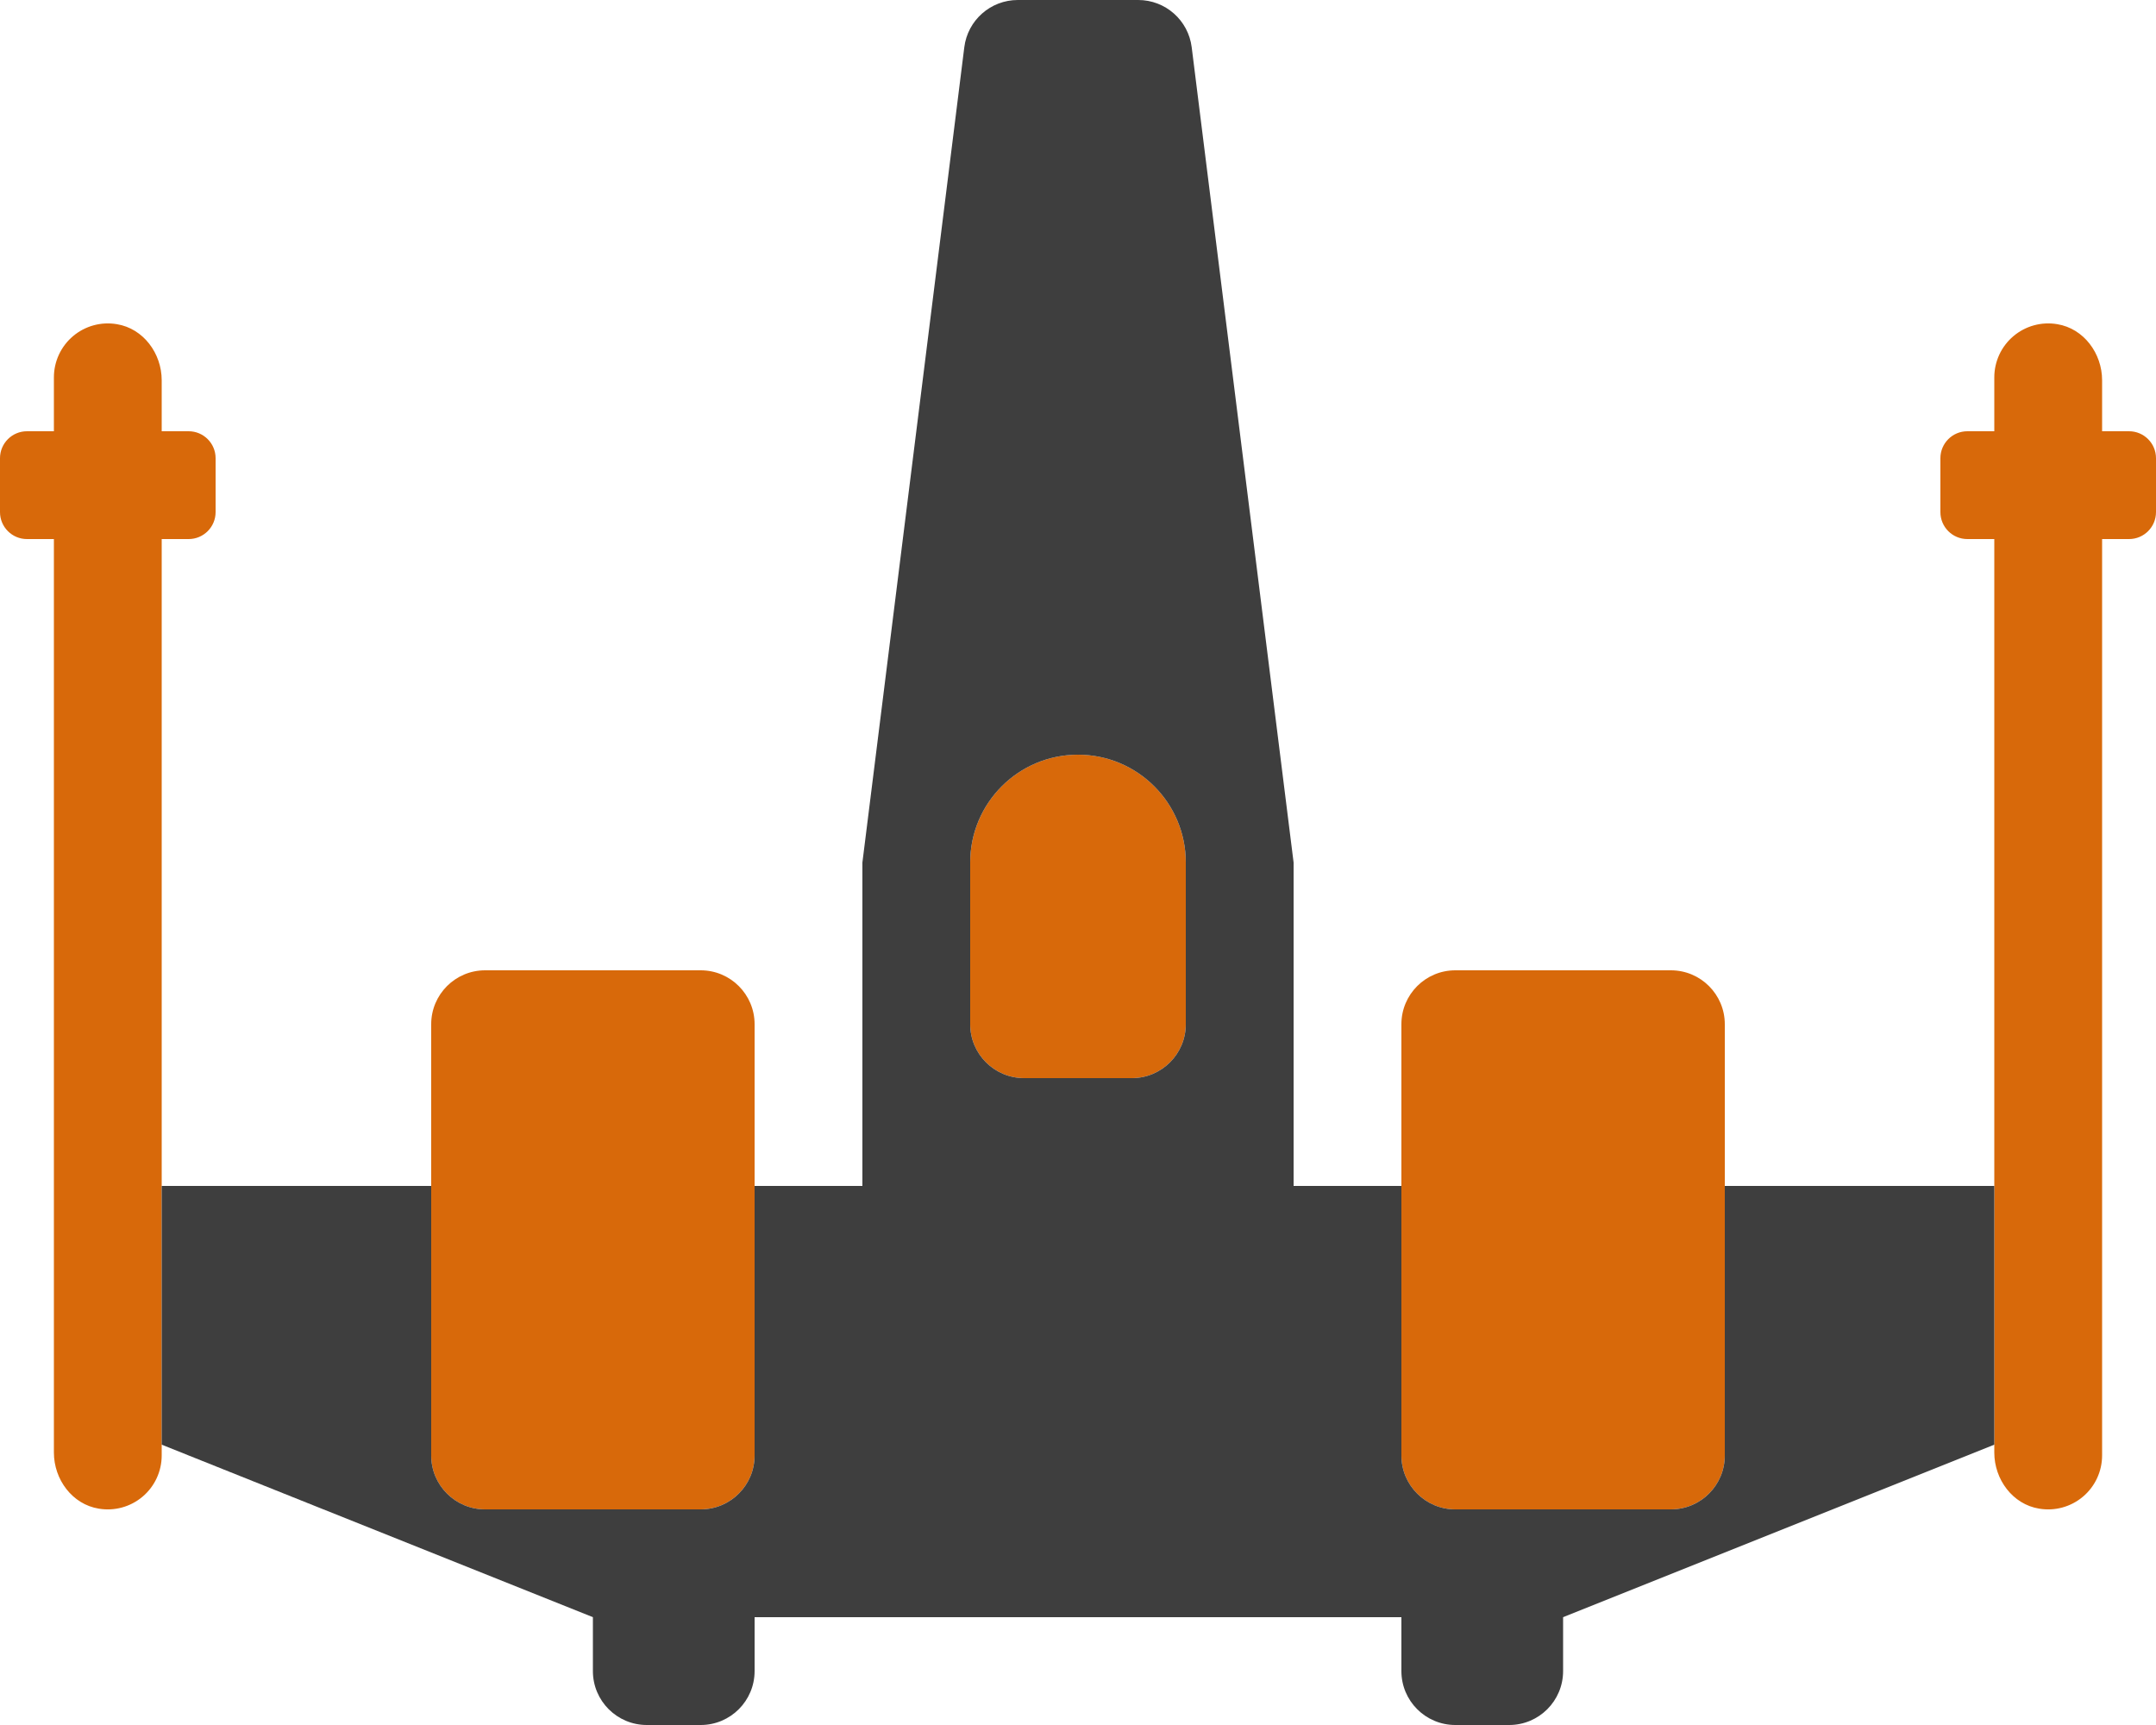
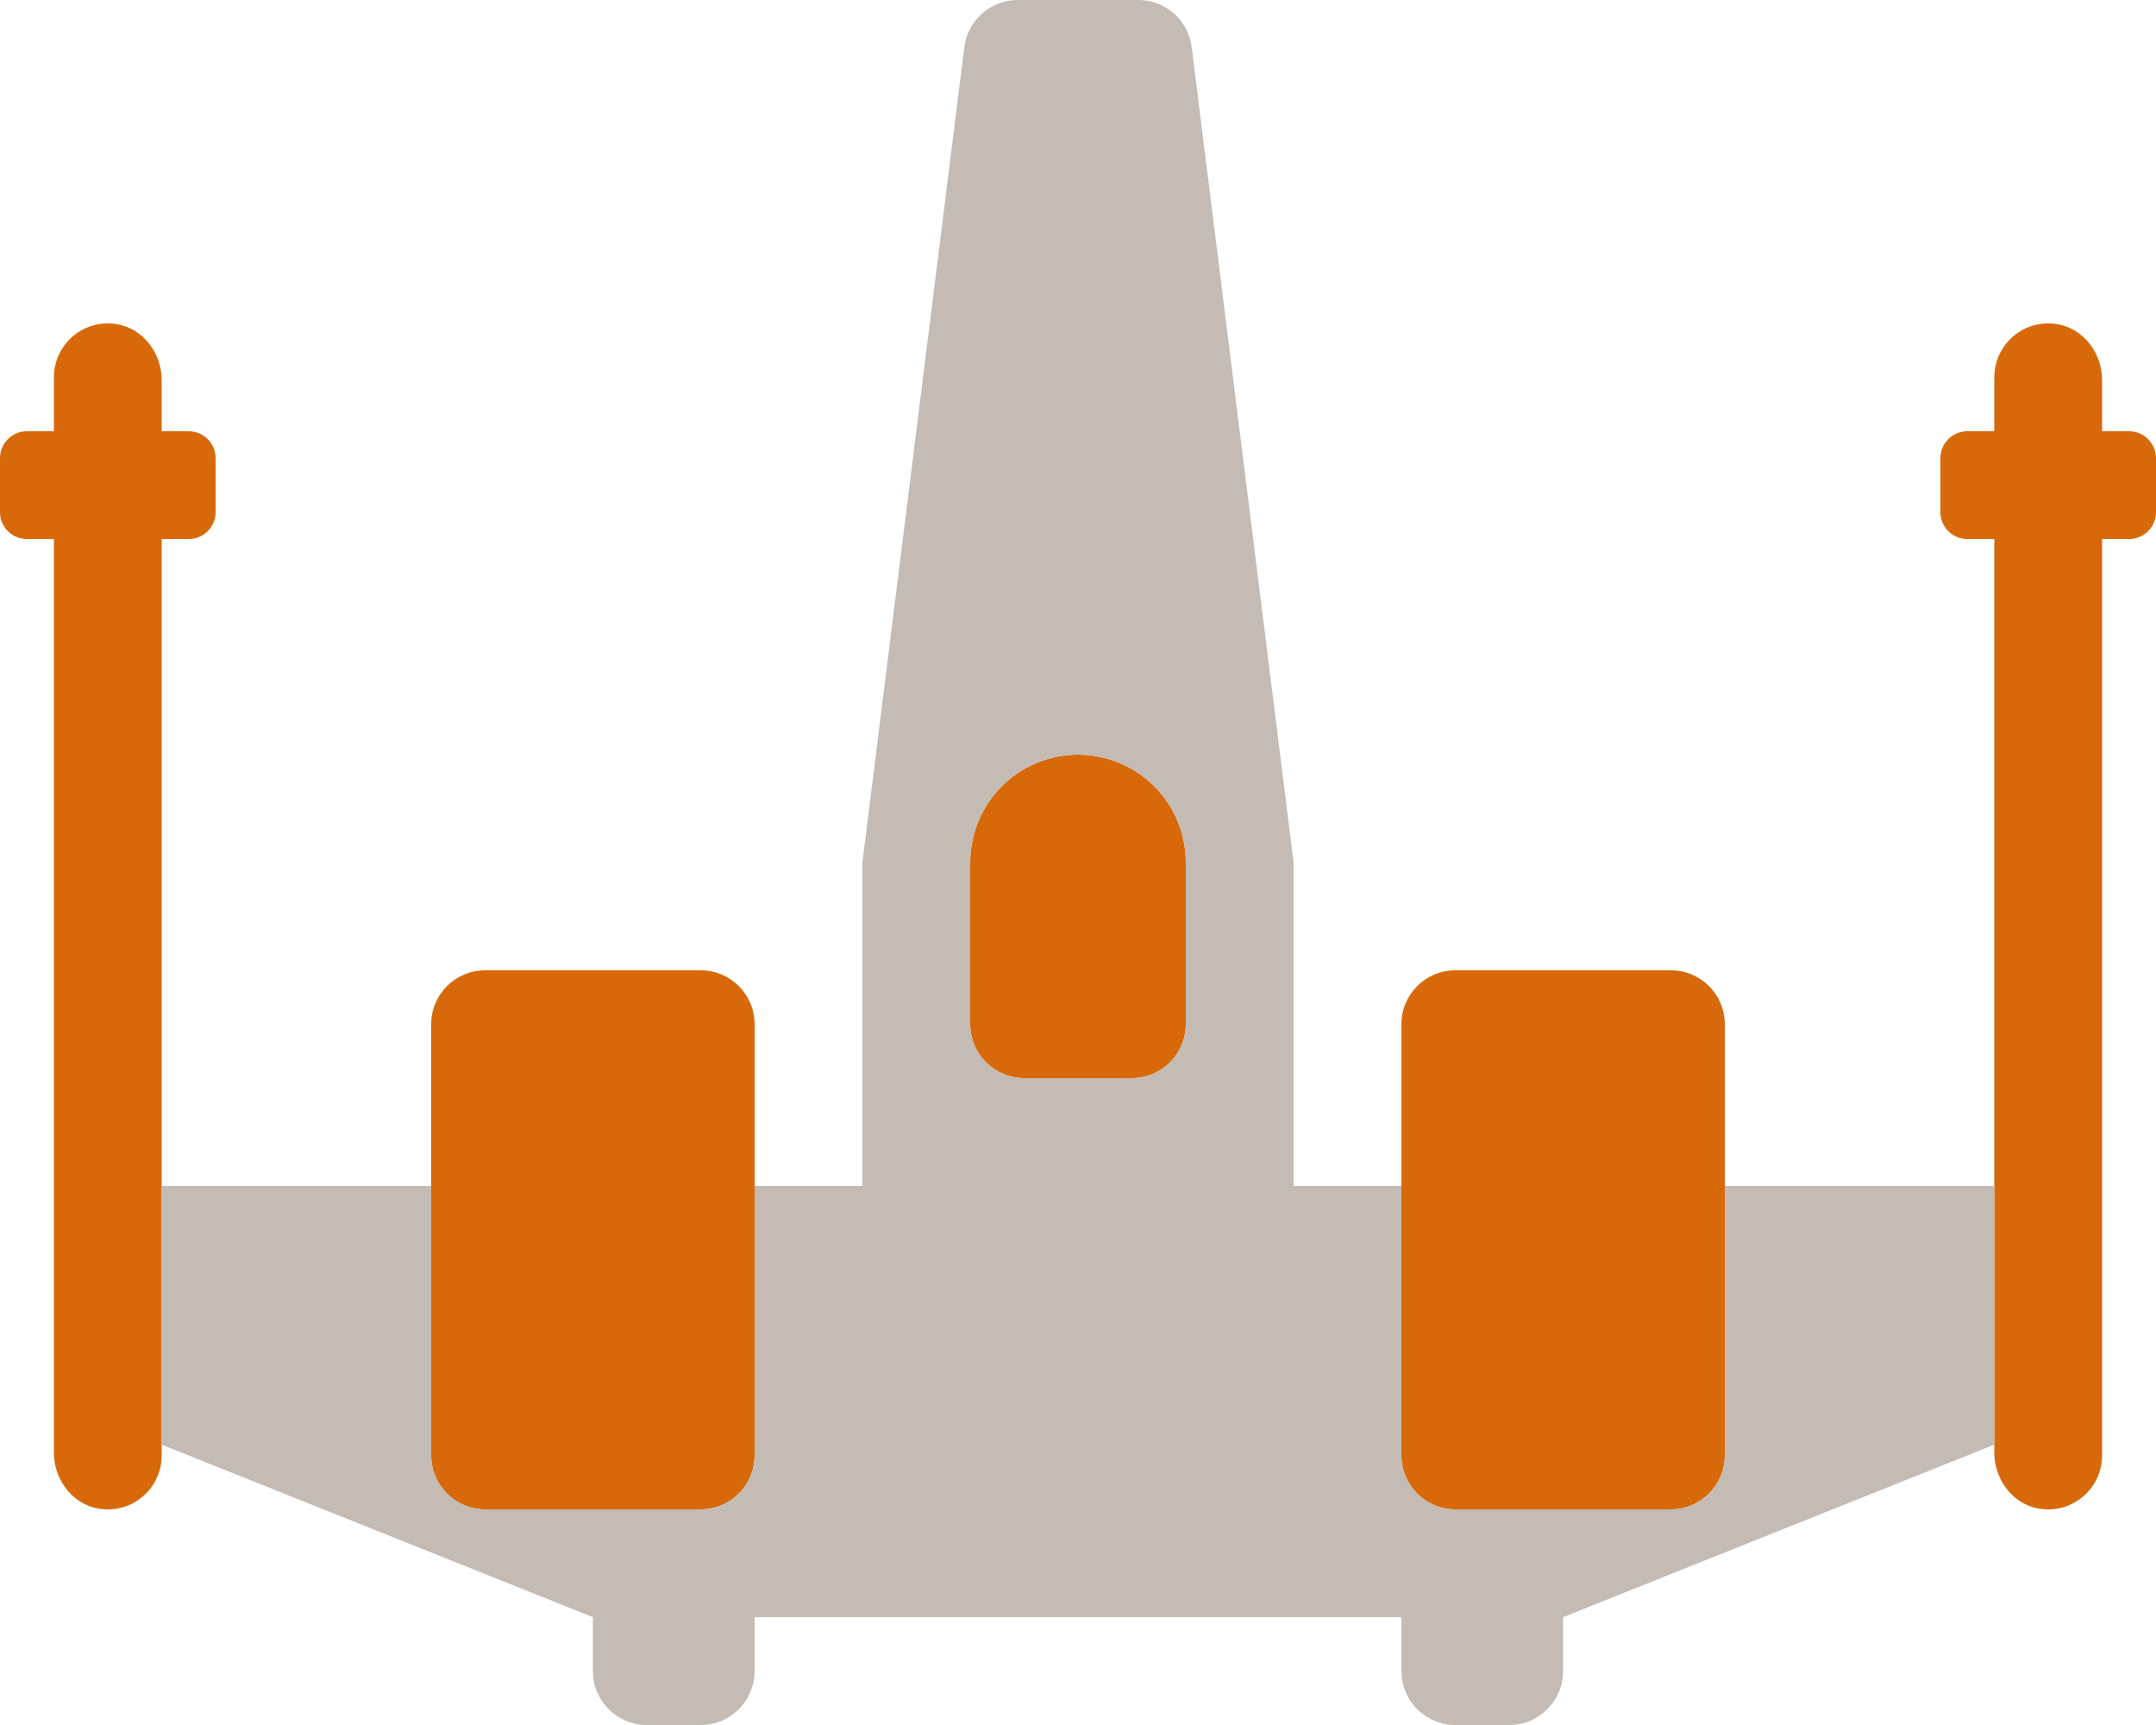
<svg xmlns="http://www.w3.org/2000/svg" aria-hidden="true" focusable="false" data-prefix="fad" data-icon="starfighter" class="svg-inline--fa fa-starfighter fa-w-20" role="img" viewBox="0 0 640 512">
  <g class="fa-group">
    <path class="fa-secondary" fill="#d8690a" d="M208,448H144a16,16,0,0,1-16-16V304a16,16,0,0,1,16-16h64a16,16,0,0,1,16,16V432A16,16,0,0,1,208,448Zm96-128h32a16.001,16.001,0,0,0,16-16V256a32,32,0,0,0-64,0v48A16.001,16.001,0,0,0,304,320ZM632,128h-8V112.855c0-7.969-5.445-15.355-13.312-16.637A16.01,16.01,0,0,0,592,112v16h-8a8,8,0,0,0-8,8v16a8,8,0,0,0,8,8h8V431.143c0,7.969,5.445,15.357,13.312,16.639A16.012,16.012,0,0,0,624,432V160h8a8,8,0,0,0,8-8V136A8,8,0,0,0,632,128ZM496,288H432a16,16,0,0,0-16,16V432a16,16,0,0,0,16,16h64a16,16,0,0,0,16-16V304A16,16,0,0,0,496,288ZM56,128H48V112.855C48,104.887,42.555,97.5,34.688,96.219A16.01,16.01,0,0,0,16,112v16H8a8,8,0,0,0-8,8v16a8,8,0,0,0,8,8h8V431.143c0,7.969,5.445,15.357,13.312,16.639A16.012,16.012,0,0,0,48,432V160h8a8,8,0,0,0,8-8V136A8,8,0,0,0,56,128Z" />
-     <path class="fa-primary" fill="#3e3e3e" d="M512,352v80a16,16,0,0,1-16,16H432a16,16,0,0,1-16-16V352H384V256L353.75,14.016A16,16,0,0,0,337.873,0H302.125a15.998,15.998,0,0,0-15.875,14.014L256,256v96H224v80a16,16,0,0,1-16,16H144a16,16,0,0,1-16-16V352H48v76.799L176,480v16a16.001,16.001,0,0,0,16,16h16a16.001,16.001,0,0,0,16-16V480H416v16a16.001,16.001,0,0,0,16,16h16a16.001,16.001,0,0,0,16-16V480l128-51.201V352ZM352,304a16.001,16.001,0,0,1-16,16H304a16.001,16.001,0,0,1-16-16V256a32,32,0,0,1,64,0Z" />
+     <path class="fa-primary" fill="#c3bbb4" d="M512,352v80a16,16,0,0,1-16,16H432a16,16,0,0,1-16-16V352H384V256L353.75,14.016A16,16,0,0,0,337.873,0H302.125a15.998,15.998,0,0,0-15.875,14.014L256,256v96H224v80a16,16,0,0,1-16,16H144a16,16,0,0,1-16-16V352H48v76.799L176,480v16a16.001,16.001,0,0,0,16,16h16a16.001,16.001,0,0,0,16-16V480H416v16a16.001,16.001,0,0,0,16,16h16a16.001,16.001,0,0,0,16-16V480l128-51.201V352ZM352,304a16.001,16.001,0,0,1-16,16H304a16.001,16.001,0,0,1-16-16V256a32,32,0,0,1,64,0Z" />
  </g>
</svg>
